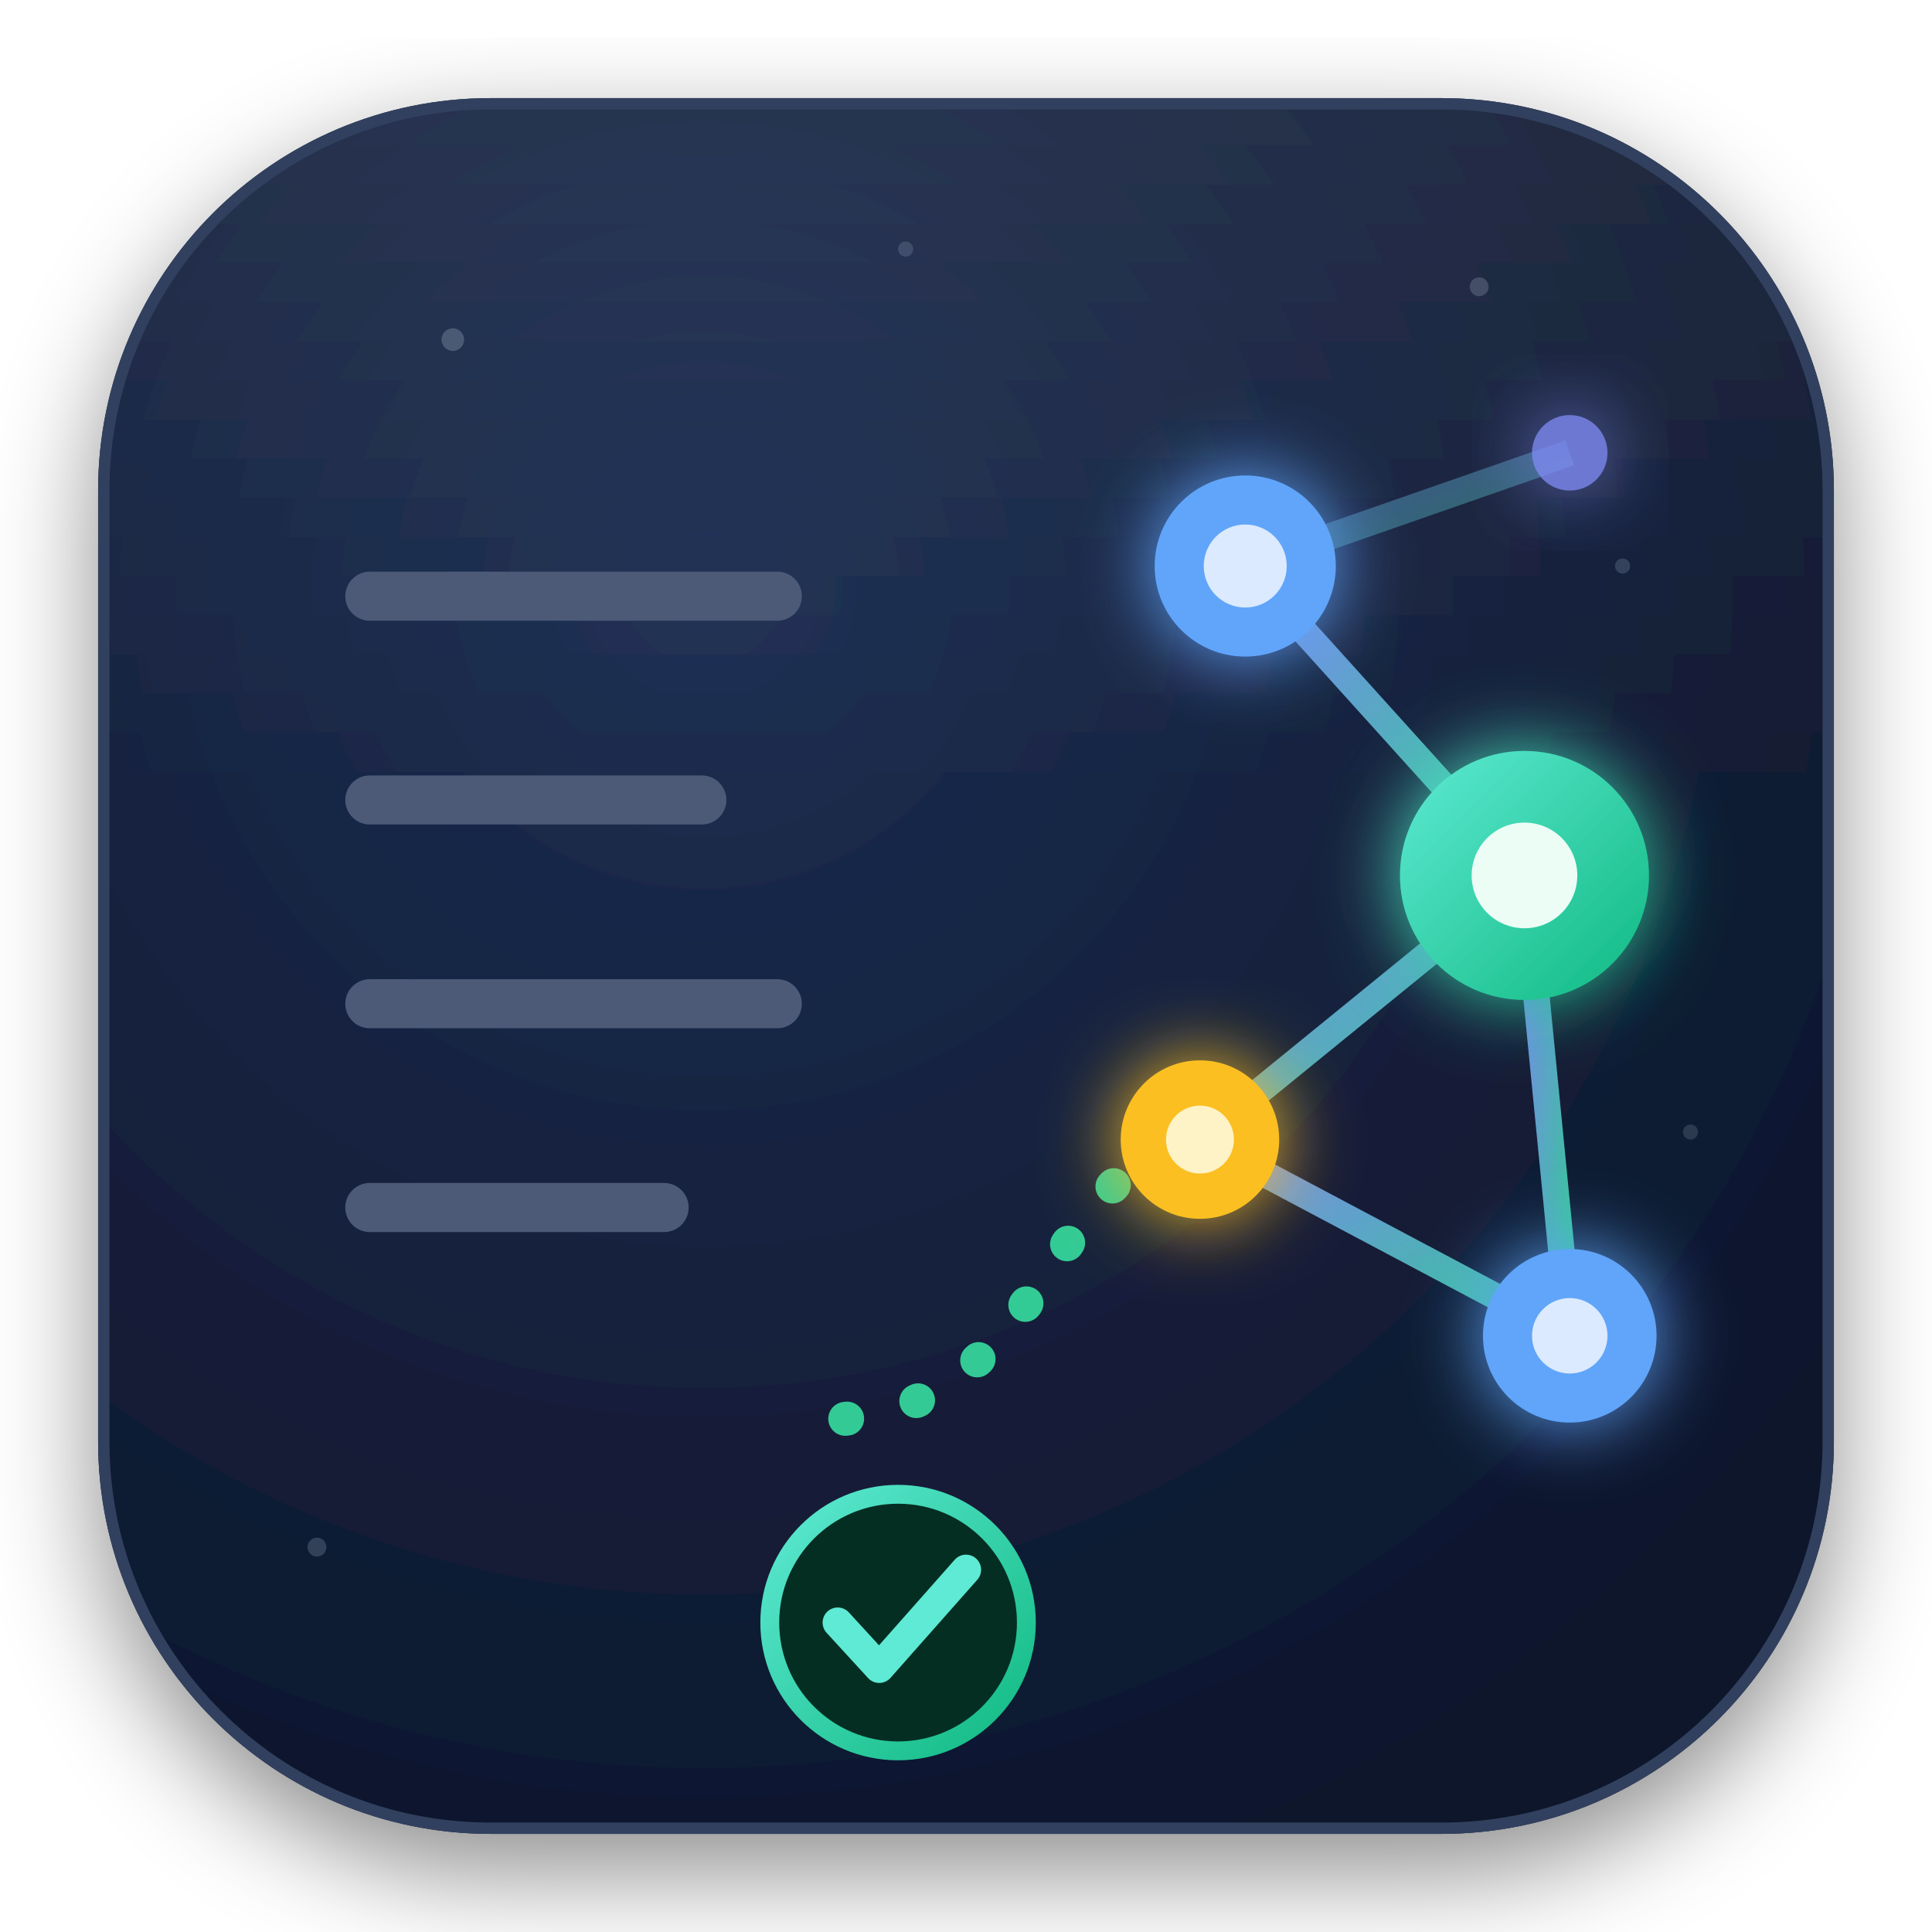
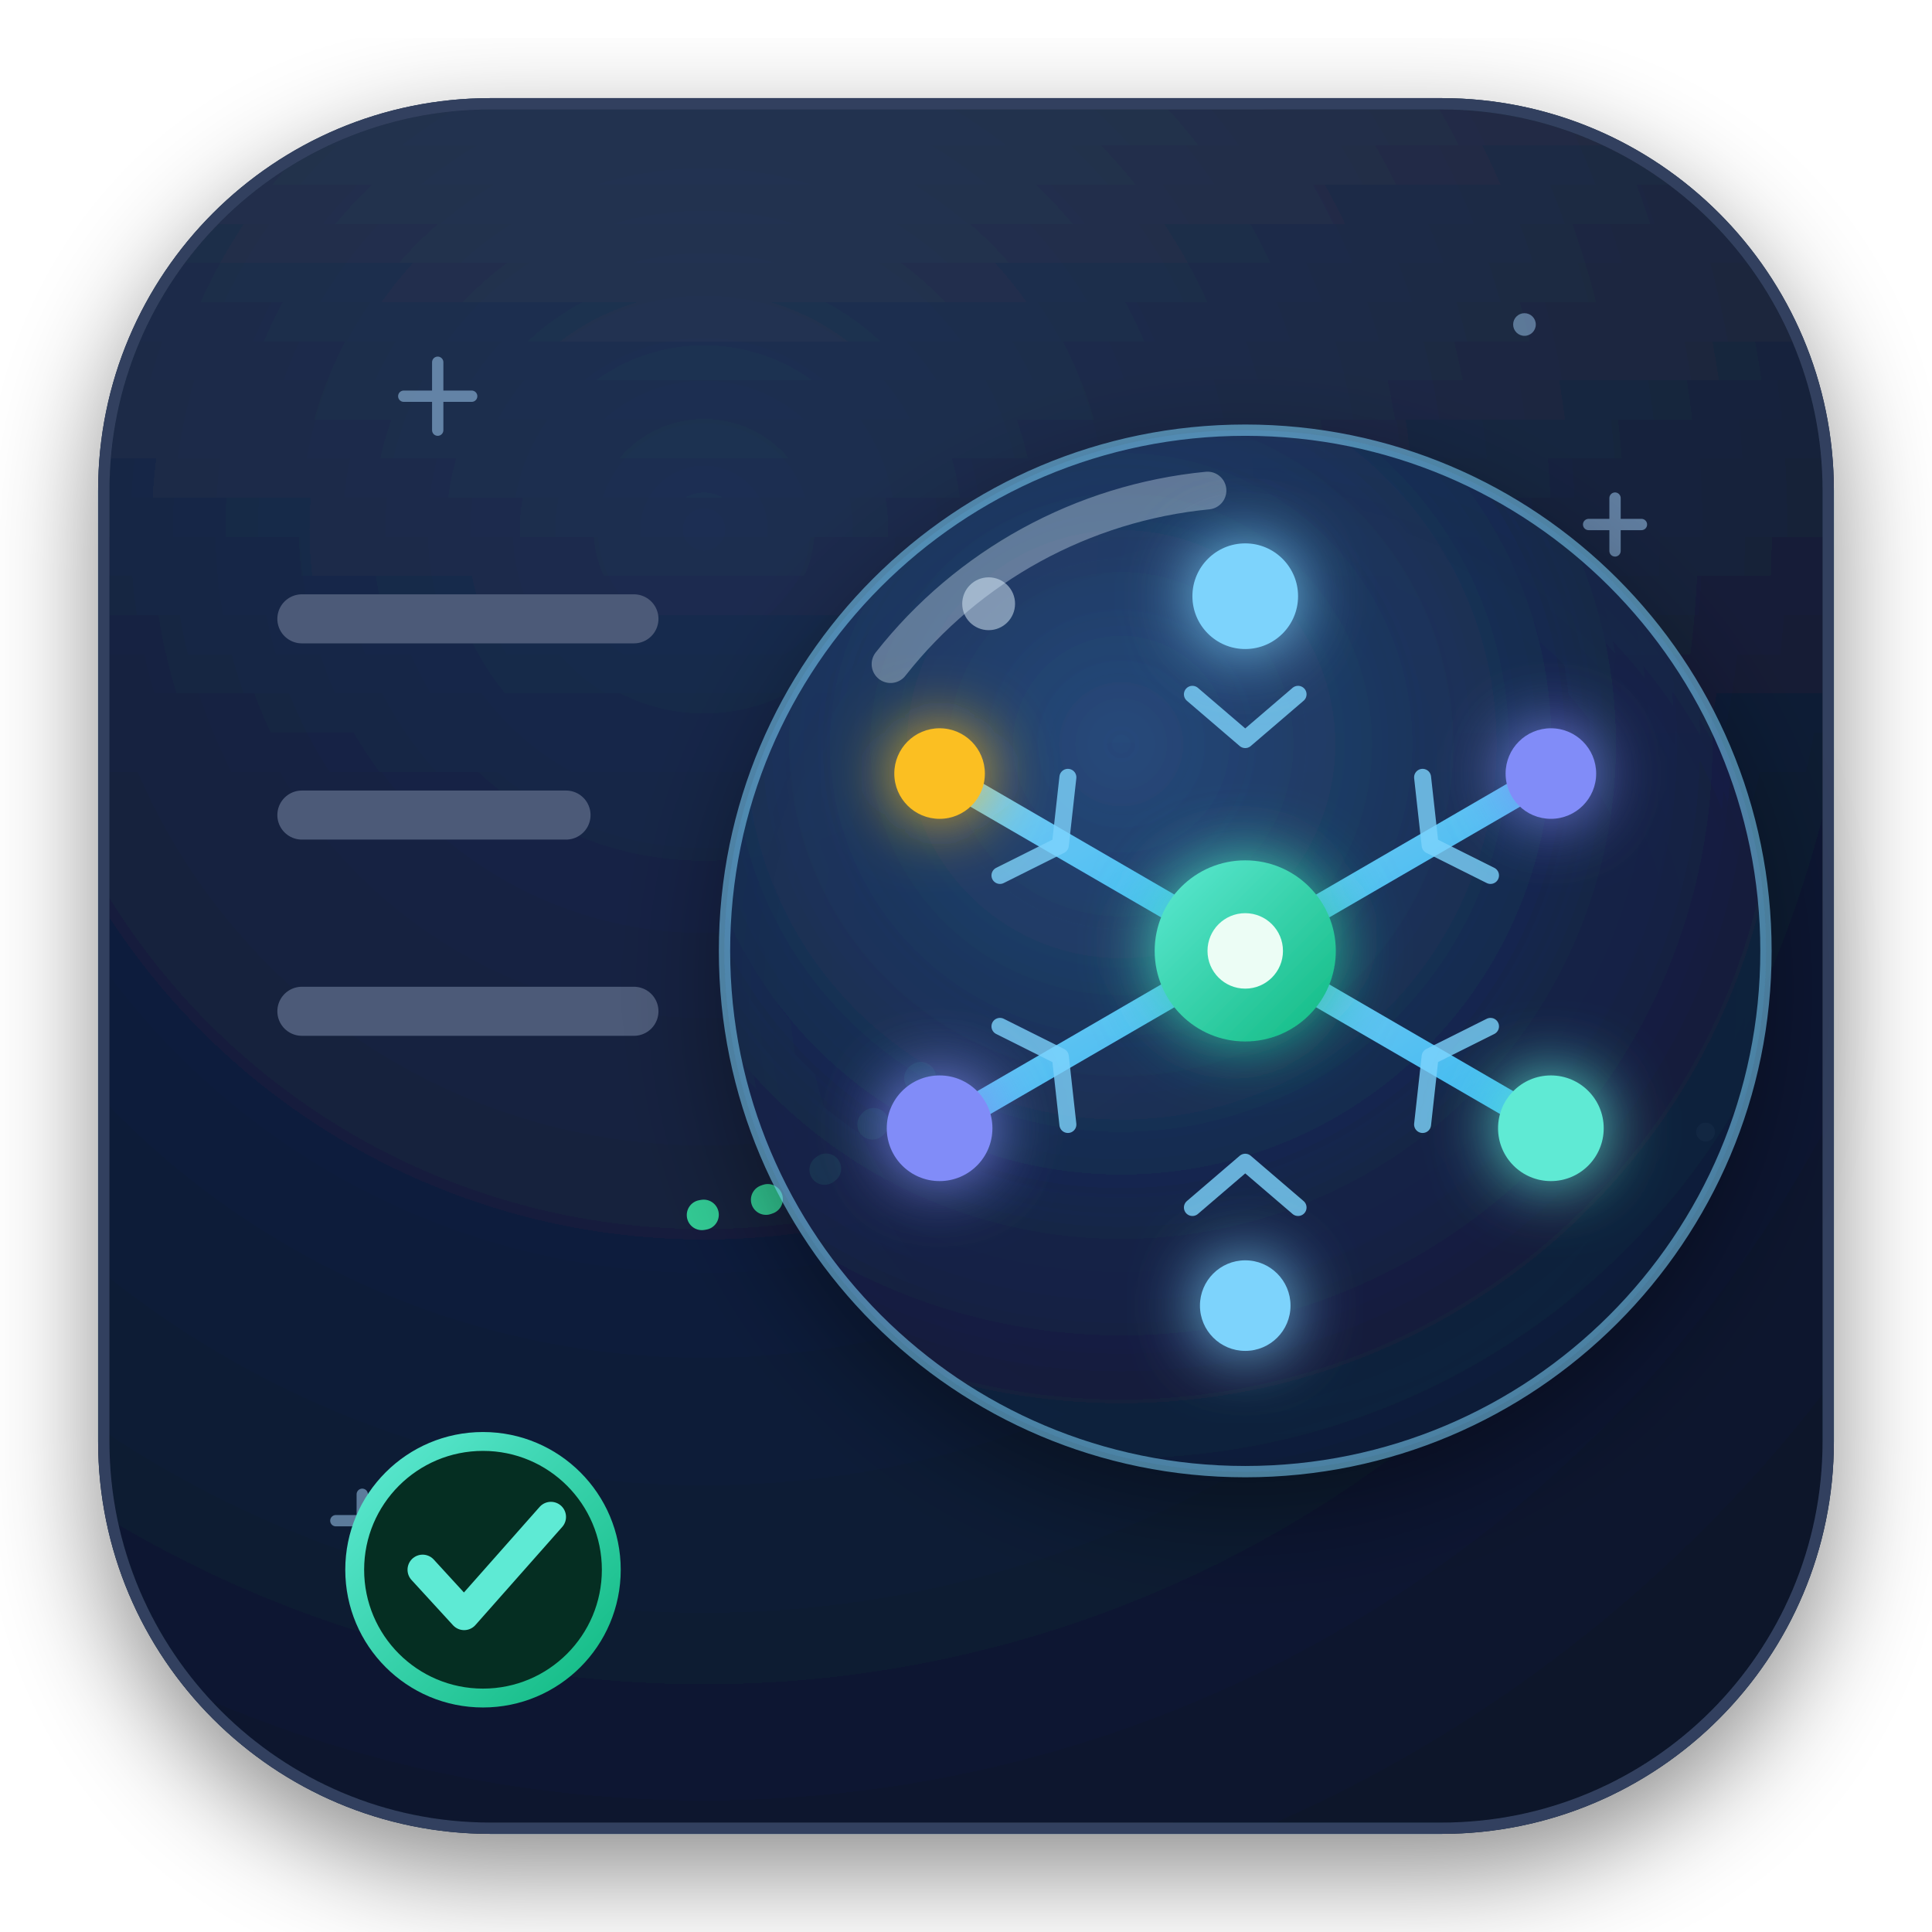
<svg xmlns="http://www.w3.org/2000/svg" width="512" height="512" viewBox="0 0 512 512">
  <defs>
-     <radialGradient id="lgBg" cx="0.35" cy="0.28" r="1.1">
-       <stop offset="0" stop-color="#1D2E52" />
-       <stop offset="0.55" stop-color="#111B33" />
+     <radialGradient id="lgBg" cx="0.35" cy="0.25" r="1.15">
+       <stop offset="0" stop-color="#16294D" />
+       <stop offset="0.55" stop-color="#0F1A33" />
      <stop offset="1" stop-color="#0A1120" />
    </radialGradient>
-     <linearGradient id="lgTopLight" x1="0" y1="0" x2="0" y2="1">
-       <stop offset="0" stop-color="#FFFFFF" stop-opacity="0.07" />
-       <stop offset="0.4" stop-color="#FFFFFF" stop-opacity="0" />
+     <radialGradient id="lgOrb" cx="0.38" cy="0.3" r="0.85">
+       <stop offset="0" stop-color="#274B7E" stop-opacity="0.95" />
+       <stop offset="0.55" stop-color="#16294D" stop-opacity="0.85" />
+       <stop offset="0.92" stop-color="#0E1B34" stop-opacity="0.9" />
+       <stop offset="1" stop-color="#3E6EA8" stop-opacity="0.55" />
+     </radialGradient>
+     <linearGradient id="lgIce" x1="0" y1="0" x2="1" y2="1">
+       <stop offset="0" stop-color="#7DD3FC" />
+       <stop offset="1" stop-color="#38BDF8" />
    </linearGradient>
    <linearGradient id="lgMint" x1="0" y1="0" x2="1" y2="1">
      <stop offset="0" stop-color="#5EEAD4" />
      <stop offset="1" stop-color="#10B981" />
    </linearGradient>
-     <linearGradient id="lgEdge" x1="0" y1="0" x2="1" y2="1">
-       <stop offset="0" stop-color="#818CF8" />
-       <stop offset="1" stop-color="#34D399" />
+     <linearGradient id="lgTopLight" x1="0" y1="0" x2="0" y2="1">
+       <stop offset="0" stop-color="#FFFFFF" stop-opacity="0.07" />
+       <stop offset="0.4" stop-color="#FFFFFF" stop-opacity="0" />
    </linearGradient>
    <filter id="lgGlow" x="-80%" y="-80%" width="260%" height="260%">
-       <feGaussianBlur stdDeviation="10" result="b" />
+       <feGaussianBlur stdDeviation="9" result="b" />
      <feMerge>
        <feMergeNode in="b" />
        <feMergeNode in="SourceGraphic" />
      </feMerge>
    </filter>
    <filter id="lgSoft" x="-50%" y="-50%" width="200%" height="200%">
      <feDropShadow dx="0" dy="10" stdDeviation="14" flood-color="#000000" flood-opacity="0.45" />
    </filter>
  </defs>
  <g filter="url(#lgSoft)">
    <rect x="26" y="26" width="460" height="460" rx="104" fill="url(#lgBg)" />
    <rect x="26" y="26" width="460" height="460" rx="104" fill="url(#lgTopLight)" />
    <rect x="27.5" y="27.5" width="457" height="457" rx="102.5" fill="none" stroke="#33415E" stroke-width="3" />
  </g>
-   <g fill="#94A3B8">
-     <circle cx="120" cy="90" r="3" opacity="0.35" />
-     <circle cx="392" cy="76" r="2.5" opacity="0.3" />
-     <circle cx="430" cy="150" r="2" opacity="0.25" />
-     <circle cx="84" cy="410" r="2.5" opacity="0.28" />
-     <circle cx="240" cy="66" r="2" opacity="0.25" />
-     <circle cx="448" cy="300" r="2" opacity="0.22" />
+   <g stroke="#9CC8EE" stroke-width="3" stroke-linecap="round" opacity="0.55">
+     <path d="M 116 96 v 18 M 107 105 h 18" />
+     <path d="M 428 132 v 14 M 421 139 h 14" />
+     <path d="M 96 396 v 14 M 89 403 h 14" />
  </g>
+   <circle cx="404" cy="86" r="3" fill="#9CC8EE" opacity="0.5" />
+   <circle cx="452" cy="300" r="2.5" fill="#9CC8EE" opacity="0.4" />
  <g stroke-linecap="round">
-     <line x1="98" y1="158" x2="206" y2="158" stroke="#4C5A78" stroke-width="13" />
-     <line x1="98" y1="212" x2="186" y2="212" stroke="#4C5A78" stroke-width="13" />
-     <line x1="98" y1="266" x2="206" y2="266" stroke="#4C5A78" stroke-width="13" />
-     <line x1="98" y1="320" x2="176" y2="320" stroke="#4C5A78" stroke-width="13" />
-     <line x1="98" y1="380" x2="212" y2="380" stroke="url(#lgMint)" stroke-width="14" filter="url(#lgGlow)" />
+     <line x1="80" y1="164" x2="168" y2="164" stroke="#4C5A78" stroke-width="13" />
+     <line x1="80" y1="216" x2="150" y2="216" stroke="#4C5A78" stroke-width="13" />
+     <line x1="80" y1="268" x2="168" y2="268" stroke="#4C5A78" stroke-width="13" />
+     <line x1="80" y1="326" x2="174" y2="326" stroke="url(#lgMint)" stroke-width="14" filter="url(#lgGlow)" />
  </g>
-   <path d="M 224 376 C 272 372 278 320 306 306" stroke="#34D399" stroke-width="9" fill="none" stroke-linecap="round" stroke-dasharray="0.5 19" opacity="0.95" />
-   <g stroke="url(#lgEdge)" stroke-width="7" opacity="0.95">
-     <line x1="330" y1="150" x2="404" y2="232" />
-     <line x1="404" y1="232" x2="318" y2="302" />
-     <line x1="404" y1="232" x2="416" y2="354" />
-     <line x1="318" y1="302" x2="416" y2="354" />
-     <line x1="330" y1="150" x2="416" y2="120" opacity="0.45" />
+   <path d="M 186 322 C 226 316 228 296 246 284" stroke="#34D399" stroke-width="8" fill="none" stroke-linecap="round" stroke-dasharray="0.5 17" opacity="0.95" />
+   <circle cx="330" cy="252" r="138" fill="url(#lgOrb)" filter="url(#lgSoft)" />
+   <circle cx="330" cy="252" r="138" fill="none" stroke="#7DD3FC" stroke-width="3" opacity="0.55" />
+   <path d="M 236 176 A 122 122 0 0 1 320 130" stroke="#E0F2FE" stroke-width="10" fill="none" stroke-linecap="round" opacity="0.35" />
+   <circle cx="262" cy="160" r="7" fill="#E0F2FE" opacity="0.5" />
+   <g stroke="url(#lgIce)" stroke-width="7" stroke-linecap="round" opacity="0.95">
+     <line x1="330" y1="252" x2="330" y2="158" />
+     <line x1="330" y1="252" x2="411" y2="205" />
+     <line x1="330" y1="252" x2="411" y2="299" />
+     <line x1="330" y1="252" x2="330" y2="346" />
+     <line x1="330" y1="252" x2="249" y2="299" />
+     <line x1="330" y1="252" x2="249" y2="205" />
  </g>
-   <circle cx="416" cy="120" r="10" fill="#818CF8" opacity="0.8" filter="url(#lgGlow)" />
-   <circle cx="330" cy="150" r="24" fill="#60A5FA" filter="url(#lgGlow)" />
-   <circle cx="330" cy="150" r="11" fill="#DBEAFE" />
-   <circle cx="404" cy="232" r="33" fill="url(#lgMint)" filter="url(#lgGlow)" />
-   <circle cx="404" cy="232" r="14" fill="#ECFDF5" />
-   <circle cx="318" cy="302" r="21" fill="#FBBF24" filter="url(#lgGlow)" />
-   <circle cx="318" cy="302" r="9" fill="#FEF3C7" />
-   <circle cx="416" cy="354" r="23" fill="#60A5FA" filter="url(#lgGlow)" />
-   <circle cx="416" cy="354" r="10" fill="#DBEAFE" />
+   <g stroke="#7DD3FC" stroke-width="4.5" stroke-linecap="round" opacity="0.8">
+     <path d="M 330 196 l -14 -12 M 330 196 l 14 -12" />
+     <path d="M 379 224 l -2 -18 M 379 224 l 16 8" />
+     <path d="M 379 280 l 16 -8 M 379 280 l -2 18" />
+     <path d="M 330 308 l 14 12 M 330 308 l -14 12" />
+     <path d="M 281 280 l 2 18 M 281 280 l -16 -8" />
+     <path d="M 281 224 l -16 8 M 281 224 l 2 -18" />
+   </g>
+   <circle cx="330" cy="158" r="14" fill="#7DD3FC" filter="url(#lgGlow)" />
+   <circle cx="411" cy="205" r="12" fill="#818CF8" filter="url(#lgGlow)" />
+   <circle cx="411" cy="299" r="14" fill="#5EEAD4" filter="url(#lgGlow)" />
+   <circle cx="330" cy="346" r="12" fill="#7DD3FC" filter="url(#lgGlow)" />
+   <circle cx="249" cy="299" r="14" fill="#818CF8" filter="url(#lgGlow)" />
+   <circle cx="249" cy="205" r="12" fill="#FBBF24" filter="url(#lgGlow)" />
+   <circle cx="330" cy="252" r="24" fill="url(#lgMint)" filter="url(#lgGlow)" />
+   <circle cx="330" cy="252" r="10" fill="#ECFDF5" />
  <g>
-     <circle cx="238" cy="430" r="34" fill="#052E22" stroke="url(#lgMint)" stroke-width="5" />
-     <path d="M 222 430 L 233 442 L 256 416" stroke="#5EEAD4" stroke-width="8" fill="none" stroke-linecap="round" stroke-linejoin="round" />
+     <circle cx="128" cy="416" r="34" fill="#052E22" stroke="url(#lgMint)" stroke-width="5" />
+     <path d="M 112 416 L 123 428 L 146 402" stroke="#5EEAD4" stroke-width="8" fill="none" stroke-linecap="round" stroke-linejoin="round" />
  </g>
</svg>
